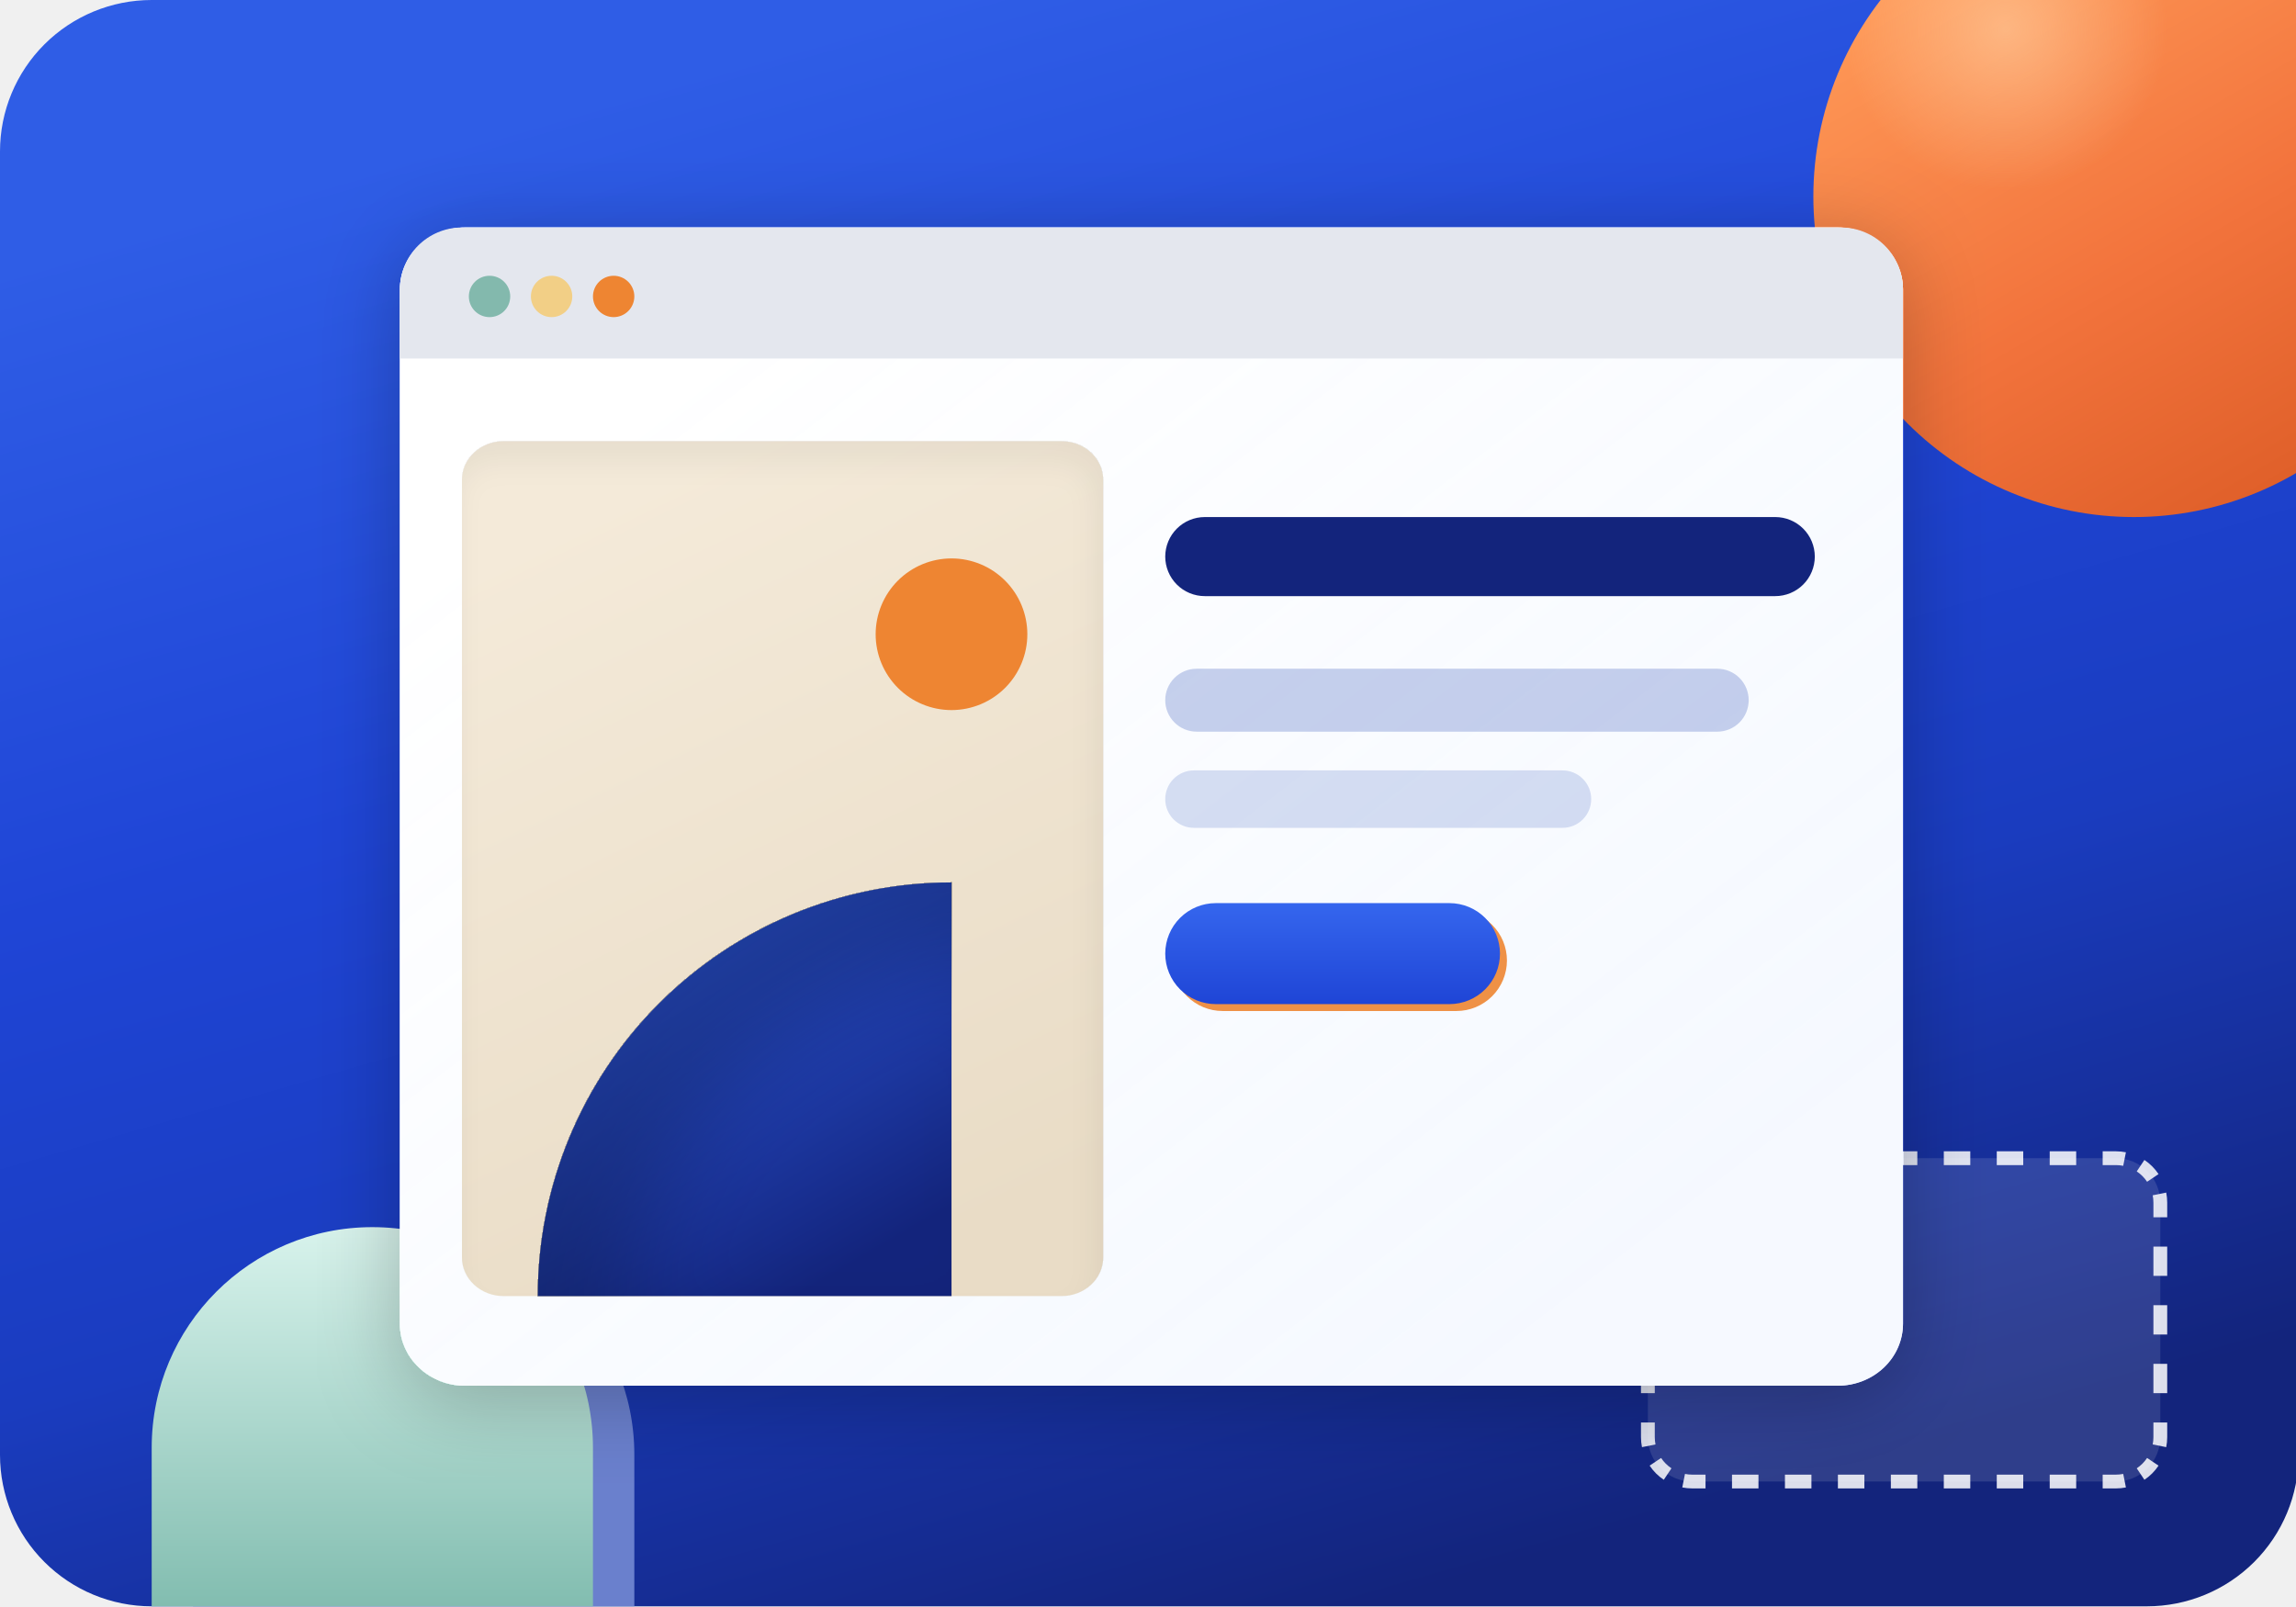
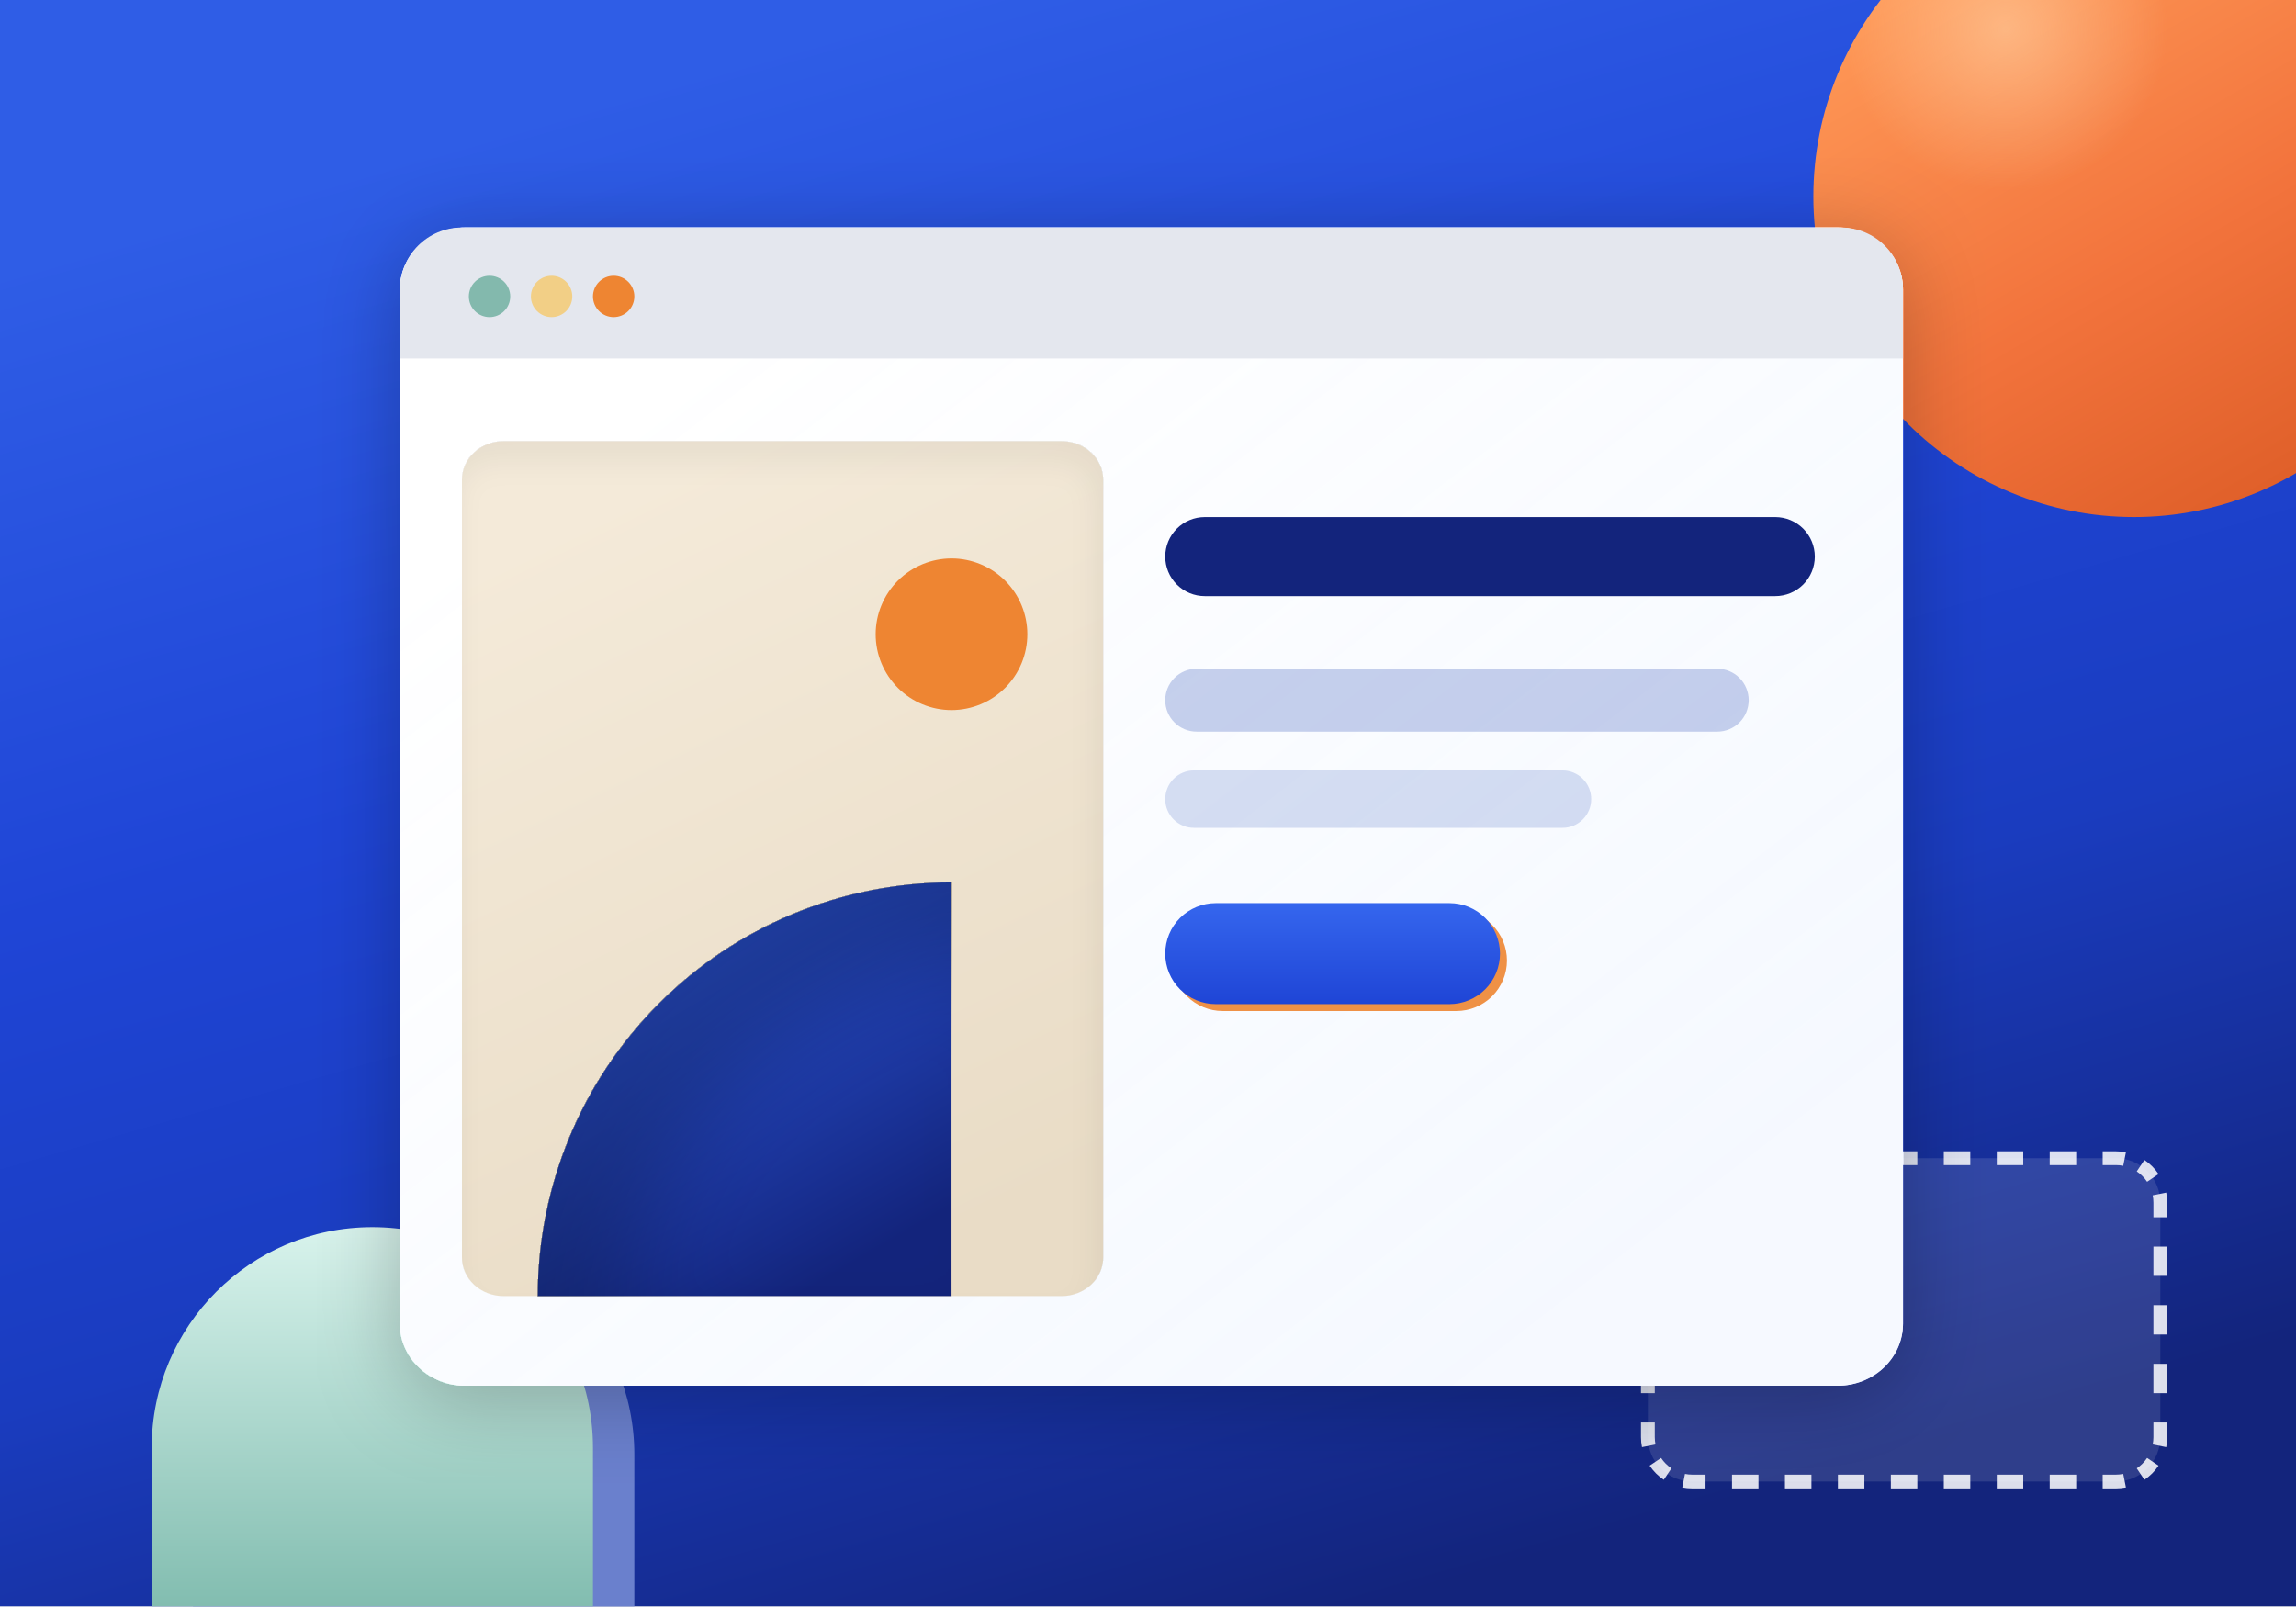
<svg class="art-svg" viewBox="0 0 333 233" fill="none" preserveAspectRatio="xMidYMid slice" aria-hidden="true" focusable="false">
  <defs>
    <filter id="filter0_d_256_847" x="46" y="23" width="242" height="192" filterUnits="userSpaceOnUse" color-interpolation-filters="sRGB">
      <feFlood flood-opacity="0" result="BackgroundImageFix" />
      <feColorMatrix in="SourceAlpha" type="matrix" values="0 0 0 0 0 0 0 0 0 0 0 0 0 0 0 0 0 0 127 0" result="hardAlpha" />
      <feOffset dy="2" />
      <feGaussianBlur stdDeviation="6" />
      <feComposite in2="hardAlpha" operator="out" />
      <feColorMatrix type="matrix" values="0 0 0 0 0 0 0 0 0 0 0 0 0 0 0 0 0 0 0.25 0" />
      <feBlend mode="normal" in2="BackgroundImageFix" result="effect1_dropShadow_256_847" />
      <feBlend mode="normal" in="SourceGraphic" in2="effect1_dropShadow_256_847" result="shape" />
    </filter>
    <filter id="filter1_i_256_847" x="66" y="64" width="94" height="127" filterUnits="userSpaceOnUse" color-interpolation-filters="sRGB">
      <feFlood flood-opacity="0" result="BackgroundImageFix" />
      <feBlend mode="normal" in="SourceGraphic" in2="BackgroundImageFix" result="shape" />
      <feColorMatrix in="SourceAlpha" type="matrix" values="0 0 0 0 0 0 0 0 0 0 0 0 0 0 0 0 0 0 127 0" result="hardAlpha" />
      <feOffset dx="-1" dy="3" />
      <feGaussianBlur stdDeviation="2" />
      <feComposite in2="hardAlpha" operator="arithmetic" k2="-1" k3="1" />
      <feColorMatrix type="matrix" values="0 0 0 0 0 0 0 0 0 0 0 0 0 0 0 0 0 0 0.05 0" />
      <feBlend mode="normal" in2="shape" result="effect1_innerShadow_256_847" />
    </filter>
    <filter id="filter2_i_256_847" x="78" y="128" width="72" height="70" filterUnits="userSpaceOnUse" color-interpolation-filters="sRGB">
      <feFlood flood-opacity="0" result="BackgroundImageFix" />
      <feBlend mode="normal" in="SourceGraphic" in2="BackgroundImageFix" result="shape" />
      <feColorMatrix in="SourceAlpha" type="matrix" values="0 0 0 0 0 0 0 0 0 0 0 0 0 0 0 0 0 0 127 0" result="hardAlpha" />
      <feOffset dx="12" dy="10" />
      <feGaussianBlur stdDeviation="7.25" />
      <feComposite in2="hardAlpha" operator="arithmetic" k2="-1" k3="1" />
      <feColorMatrix type="matrix" values="0 0 0 0 0 0 0 0 0 0 0 0 0 0 0 0 0 0 0.25 0" />
      <feBlend mode="normal" in2="shape" result="effect1_innerShadow_256_847" />
    </filter>
    <linearGradient id="paint0_linear_256_847" x1="103.348" y1="9.32" x2="170.214" y2="240.948" gradientUnits="userSpaceOnUse">
      <stop stop-color="#2F5DE6" />
      <stop offset="0.38" stop-color="#1F45D6" />
      <stop offset="0.66" stop-color="#1A3CBF" />
      <stop offset="1" stop-color="#13247C" />
    </linearGradient>
    <linearGradient id="paint1_linear_256_847" x1="286.25" y1="-11.49" x2="332.75" y2="68.49" gradientUnits="userSpaceOnUse">
      <stop stop-color="#FF9A58" />
      <stop offset="0.6" stop-color="#F2733C" />
      <stop offset="1" stop-color="#E0602A" />
    </linearGradient>
    <radialGradient id="paint2_radial_256_847" cx="0" cy="0" r="1" gradientUnits="userSpaceOnUse" gradientTransform="translate(290.9 4.32) scale(55.8)">
      <stop stop-color="#FFD6AA" stop-opacity="0.55" />
      <stop offset="0.42" stop-color="#FFD6AA" stop-opacity="0" />
    </radialGradient>
    <linearGradient id="paint3_linear_256_847" x1="54" y1="178" x2="54" y2="233" gradientUnits="userSpaceOnUse">
      <stop stop-color="#D8F3EC" />
      <stop offset="1" stop-color="#82BDB0" />
    </linearGradient>
    <linearGradient id="paint4_linear_256_847" x1="90.7" y1="58.2" x2="204.419" y2="205.764" gradientUnits="userSpaceOnUse">
      <stop stop-color="white" stop-opacity="0.97" />
      <stop offset="1" stop-color="#F4F8FF" stop-opacity="0.9" />
    </linearGradient>
    <linearGradient id="paint5_linear_256_847" x1="97.69" y1="67.72" x2="149.263" y2="174.657" gradientUnits="userSpaceOnUse">
      <stop stop-color="#F4EAD9" />
      <stop offset="1" stop-color="#E9DCC6" />
    </linearGradient>
    <linearGradient id="paint6_linear_256_847" x1="93" y1="132.2" x2="123" y2="183.8" gradientUnits="userSpaceOnUse">
      <stop stop-color="#2C58E0" />
      <stop offset="1" stop-color="#13247C" />
    </linearGradient>
    <linearGradient id="paint7_linear_256_847" x1="193.275" y1="131" x2="193.275" y2="145.65" gradientUnits="userSpaceOnUse">
      <stop stop-color="#3566EE" />
      <stop offset="1" stop-color="#1F45D6" />
    </linearGradient>
  </defs>
  <g class="l-bg">
-     <path d="M22 0H311.38C317.215 0 322.811 2.313 326.936 6.431C331.062 10.549 333.38 16.134 333.38 21.958V211.042C333.38 216.866 331.062 222.451 326.936 226.569C322.811 230.687 317.215 233 311.38 233H22C16.165 233 10.569 230.687 6.444 226.569C2.318 222.451 0 216.866 0 211.042L0 21.958C0 16.134 2.318 10.549 6.444 6.431C10.569 2.313 16.165 0 22 0Z" fill="url(#paint0_linear_256_847)" />
+     <rect width="333" height="233" fill="url(#paint0_linear_256_847)" />
  </g>
  <g class="l-win">
    <path d="M245.44 168H306.88C308.588 168 310.226 168.678 311.434 169.886C312.641 171.094 313.32 172.732 313.32 174.44V208.46C313.32 210.168 312.641 211.806 311.434 213.014C310.226 214.222 308.588 214.9 306.88 214.9H245.44C243.732 214.9 242.094 214.222 240.886 213.014C239.678 211.806 239 210.168 239 208.46V174.44C239 172.732 239.678 171.094 240.886 169.886C242.094 168.678 243.732 168 245.44 168Z" fill="white" fill-opacity="0.12" />
    <path d="M244.184 168.124C244.594 168.042 245.015 168 245.44 168H247.36M241.862 169.085C241.514 169.318 241.187 169.586 240.886 169.886C240.586 170.187 240.318 170.514 240.085 170.862M239.124 173.184C239.042 173.594 239 174.015 239 174.44V176.566M239 180.819V185.071M239 189.324V193.576M239 197.829V202.081M239 206.334V208.46C239 208.885 239.042 209.306 239.124 209.716M240.085 212.038C240.318 212.386 240.586 212.713 240.886 213.014C241.187 213.314 241.514 213.582 241.862 213.815M244.184 214.776C244.594 214.858 245.015 214.9 245.44 214.9H247.36M251.2 214.9H255.04M258.88 214.9H262.72M266.56 214.9H270.4M274.24 214.9H278.08M281.92 214.9H285.76M289.6 214.9H293.44M297.28 214.9H301.12M304.96 214.9H306.88C307.305 214.9 307.726 214.858 308.136 214.776M310.458 213.815C310.806 213.582 311.133 213.314 311.434 213.014C311.734 212.713 312.002 212.386 312.235 212.038M313.196 209.716C313.278 209.306 313.32 208.885 313.32 208.46V206.334M313.32 202.081V197.829M313.32 193.576V189.324M313.32 185.071V180.819M313.32 176.566V174.44C313.32 174.015 313.278 173.594 313.196 173.184M312.235 170.862C312.002 170.514 311.734 170.187 311.434 169.886C311.133 169.586 310.806 169.318 310.458 169.085M308.136 168.124C307.726 168.042 307.305 168 306.88 168H304.96M301.12 168H297.28M293.44 168H289.6M285.76 168H281.92M278.08 168H274.24M270.4 168H266.56M262.72 168H258.88M255.04 168H251.2" stroke-width="2" stroke="white" stroke-opacity="0.85" />
  </g>
  <g class="l-shape">
    <path d="M309.496 -18C315.602 -18.001 321.649 -16.799 327.291 -14.463C332.934 -12.127 338.06 -8.702 342.379 -4.384C346.697 -0.066 350.123 5.061 352.46 10.703C354.797 16.345 356 22.393 356 28.5C356 34.607 354.797 40.655 352.46 46.297C350.123 51.939 346.697 57.066 342.379 61.384C338.06 65.702 332.934 69.127 327.291 71.463C321.649 73.799 315.602 75.001 309.496 75C297.164 75 285.338 70.101 276.618 61.38C267.899 52.66 263 40.833 263 28.5C263 16.167 267.899 4.34 276.618 -4.38C285.338 -13.101 297.164 -18 309.496 -18Z" fill="url(#paint1_linear_256_847)" />
    <path d="M309.496 -18C315.602 -18.001 321.649 -16.799 327.291 -14.463C332.934 -12.127 338.06 -8.702 342.379 -4.384C346.697 -0.066 350.123 5.061 352.46 10.703C354.797 16.345 356 22.393 356 28.5C356 34.607 354.797 40.655 352.46 46.297C350.123 51.939 346.697 57.066 342.379 61.384C338.06 65.702 332.934 69.127 327.291 71.463C321.649 73.799 315.602 75.001 309.496 75C297.164 75 285.338 70.101 276.618 61.38C267.899 52.66 263 40.833 263 28.5C263 16.167 267.899 4.34 276.618 -4.38C285.338 -13.101 297.164 -18 309.496 -18Z" fill="url(#paint2_radial_256_847)" />
    <path d="M28 210.99C28 193.317 42.327 178.99 60 178.99C77.673 178.99 92 193.317 92 210.99V232.999H28V210.99Z" fill="#6A80CD" />
    <path d="M22 210C22 192.327 36.327 178 54 178C71.673 178 86 192.327 86 210V233H22V210Z" fill="url(#paint3_linear_256_847)" />
  </g>
  <g class="l-win">
    <g filter="url(#filter0_d_256_847)">
      <path d="M67.463 33H266.526C269.037 33 271.445 33.947 273.221 35.634C274.998 37.32 275.997 39.608 276 41.994V191.996C276 194.384 275.002 196.674 273.225 198.363C271.448 200.051 269.039 201 266.526 201H67.463C64.953 200.997 62.546 200.047 60.771 198.359C58.997 196.671 58 194.382 58 191.996V41.994C58.003 39.61 59.001 37.324 60.775 35.637C62.549 33.951 64.954 33.003 67.463 33Z" fill="white" />
    </g>
    <path d="M67.463 33H266.526C269.037 33 271.445 33.947 273.221 35.634C274.998 37.32 275.997 39.608 276 41.994V191.996C276 193.178 275.755 194.349 275.279 195.441C274.803 196.534 274.105 197.526 273.225 198.363C272.345 199.199 271.301 199.862 270.151 200.315C269.002 200.767 267.77 201 266.526 201H67.463C64.953 200.997 62.546 200.047 60.771 198.359C58.997 196.671 58 194.382 58 191.996V41.994C58.003 39.61 59.001 37.324 60.775 35.637C62.549 33.951 64.954 33.003 67.463 33Z" fill="url(#paint4_linear_256_847)" />
    <path d="M58 42C58 37.029 62.029 33 67 33H267C271.971 33 276 37.029 276 42V52H58V42Z" fill="#E4E7EE" />
    <path d="M89.006 40C88.209 40 87.444 40.316 86.88 40.879C86.317 41.441 86 42.204 86 43C86 43.796 86.317 44.559 86.88 45.121C87.444 45.684 88.209 46 89.006 46C89.801 45.997 90.563 45.679 91.124 45.117C91.685 44.555 92 43.794 92 43C92 42.206 91.685 41.445 91.124 40.883C90.563 40.321 89.801 40.003 89.006 40Z" fill="#EE8532" />
    <path d="M80 40C79.204 40 78.441 40.316 77.879 40.879C77.316 41.441 77 42.204 77 43C77 43.796 77.316 44.559 77.879 45.121C78.441 45.684 79.204 46 80 46C80.796 46 81.559 45.684 82.121 45.121C82.684 44.559 83 43.796 83 43C83 42.204 82.684 41.441 82.121 40.879C81.559 40.316 80.796 40 80 40Z" fill="#F2CF86" />
    <path d="M71 40C70.606 40 70.216 40.078 69.852 40.228C69.488 40.379 69.157 40.599 68.879 40.877C68.6 41.155 68.379 41.485 68.228 41.849C68.078 42.212 68 42.602 68 42.995C67.999 43.389 68.075 43.78 68.225 44.144C68.376 44.509 68.596 44.84 68.875 45.119C69.154 45.398 69.485 45.62 69.85 45.771C70.214 45.922 70.605 46 71 46C71.395 46 71.786 45.922 72.15 45.771C72.515 45.62 72.846 45.398 73.125 45.119C73.404 44.84 73.624 44.509 73.775 44.144C73.925 43.78 74.001 43.389 74 42.995C74 42.602 73.922 42.212 73.772 41.849C73.621 41.485 73.4 41.155 73.121 40.877C72.843 40.599 72.512 40.379 72.148 40.228C71.784 40.078 71.394 40 71 40Z" fill="#83B9AD" />
    <g filter="url(#filter1_i_256_847)">
      <path d="M73.027 64H153.973C155.571 64 157.104 64.591 158.235 65.643C159.365 66.695 160 68.122 160 69.609V182.391C160 183.878 159.365 185.305 158.235 186.357C157.104 187.409 155.571 188 153.973 188H73.027C71.429 188 69.896 187.409 68.765 186.357C67.635 185.305 67 183.878 67 182.391V69.609C67 68.122 67.635 66.695 68.765 65.643C69.896 64.591 71.429 64 73.027 64Z" fill="url(#paint5_linear_256_847)" />
    </g>
    <g filter="url(#filter2_i_256_847)">
      <path d="M138 128V188H78C78 172.087 84.321 156.826 95.574 145.574C106.826 134.321 122.087 128 138 128Z" fill="url(#paint6_linear_256_847)" />
    </g>
    <path d="M138.006 81C140.923 81.003 143.719 82.163 145.781 84.226C147.842 86.288 149 89.085 149 92C149 94.915 147.842 97.712 145.781 99.774C143.719 101.837 140.923 102.997 138.006 103C135.087 103 132.287 101.841 130.224 99.778C128.16 97.715 127 94.917 127 92C127 89.083 128.16 86.285 130.224 84.222C132.287 82.159 135.087 81 138.006 81Z" fill="#EE8532" />
    <path d="M174.74 75H257.47C258.991 75 260.449 75.603 261.525 76.678C262.601 77.752 263.207 79.209 263.21 80.73C263.21 82.252 262.605 83.712 261.529 84.789C260.452 85.865 258.992 86.47 257.47 86.47H174.74C173.218 86.47 171.758 85.865 170.681 84.789C169.605 83.712 169 82.252 169 80.73C169.003 79.209 169.609 77.752 170.685 76.678C171.761 75.603 173.219 75 174.74 75Z" fill="#13247C" />
    <path d="M173.56 97H249.06C250.269 97 251.429 97.48 252.284 98.336C253.14 99.191 253.62 100.351 253.62 101.56C253.621 102.16 253.504 102.754 253.276 103.308C253.047 103.863 252.712 104.366 252.288 104.791C251.864 105.215 251.361 105.552 250.807 105.782C250.253 106.012 249.66 106.13 249.06 106.13H173.56C172.96 106.13 172.367 106.012 171.813 105.782C171.259 105.552 170.756 105.215 170.332 104.791C169.908 104.366 169.573 103.863 169.344 103.308C169.116 102.754 168.999 102.16 169 101.56C169 100.351 169.48 99.191 170.336 98.336C171.191 97.48 172.351 97 173.56 97Z" fill="#4664BE" fill-opacity="0.3" />
    <path d="M173.16 111.75H226.62C227.167 111.75 227.709 111.858 228.214 112.068C228.72 112.277 229.179 112.585 229.565 112.972C229.952 113.359 230.258 113.819 230.466 114.325C230.675 114.831 230.781 115.373 230.78 115.92C230.78 117.023 230.342 118.081 229.562 118.862C228.781 119.642 227.723 120.08 226.62 120.08H173.16C172.057 120.08 170.999 119.642 170.218 118.862C169.438 118.081 169 117.023 169 115.92C168.999 115.373 169.105 114.831 169.314 114.325C169.522 113.819 169.828 113.359 170.215 112.972C170.601 112.585 171.06 112.277 171.566 112.068C172.071 111.858 172.613 111.75 173.16 111.75Z" fill="#4664BE" fill-opacity="0.21" />
    <path d="M177.33 132H211.23C213.174 132 215.038 132.772 216.413 134.147C217.788 135.522 218.56 137.386 218.56 139.33C218.557 141.272 217.784 143.134 216.41 144.507C215.035 145.879 213.172 146.65 211.23 146.65H177.33C175.388 146.65 173.525 145.879 172.15 144.507C170.776 143.134 170.003 141.272 170 139.33C170 137.386 170.772 135.522 172.147 134.147C173.522 132.772 175.386 132 177.33 132Z" fill="#EE8532" fill-opacity="0.9" />
    <path d="M176.33 131H210.23C212.171 131.003 214.031 131.775 215.403 133.147C216.775 134.519 217.547 136.379 217.55 138.32C217.55 140.262 216.779 142.125 215.407 143.5C214.034 144.874 212.172 145.647 210.23 145.65H176.33C174.386 145.65 172.522 144.878 171.147 143.503C169.772 142.128 169 140.264 169 138.32C169.003 136.378 169.776 134.516 171.15 133.143C172.525 131.771 174.388 131 176.33 131Z" fill="url(#paint7_linear_256_847)" />
  </g>
</svg>
